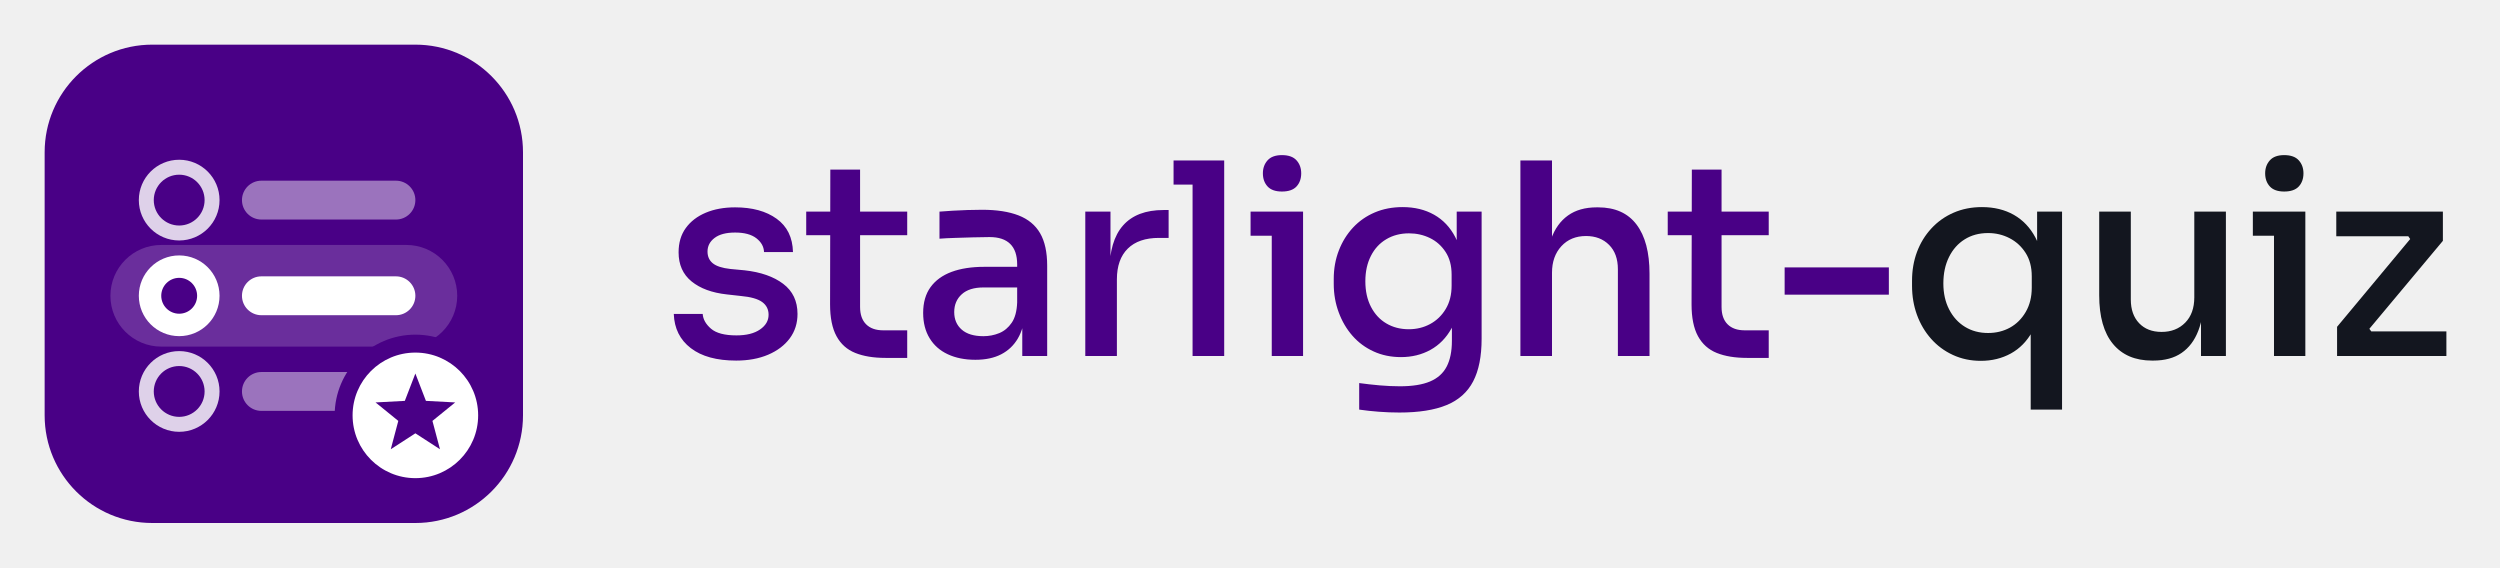
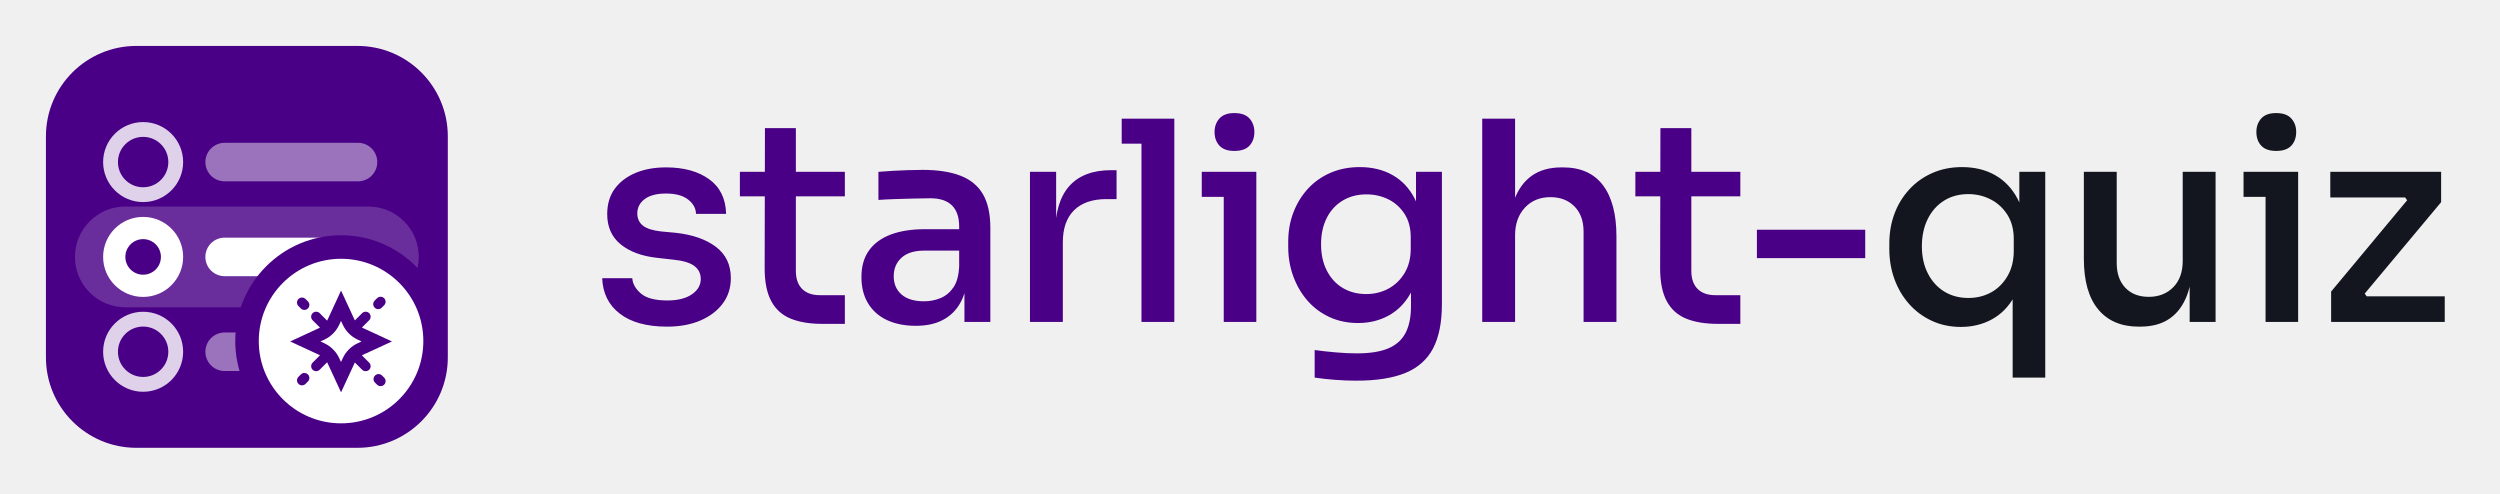
- <svg xmlns="http://www.w3.org/2000/svg" viewBox="-14 -14 783.94 178" width="783.94" height="178">
-   <svg x="0" y="0" width="150" height="150" viewBox="0 0 160 160" overflow="visible">
+ <svg xmlns="http://www.w3.org/2000/svg" viewBox="-16 -16 870.91 172" width="870.91" height="172">
+   <svg x="0" y="0" width="140" height="140" viewBox="0 0 160 160" overflow="visible">
    <rect width="160" height="160" rx="36" fill="#490086" />
-     <rect x="22" y="67" width="116" height="34" rx="17" fill="#fff" opacity="0.18" />
-     <circle cx="45" cy="52" r="11" fill="none" stroke="#fff" stroke-width="5" opacity="0.82" />
-     <rect x="66" y="45.5" width="58" height="13" rx="6.5" fill="#fff" opacity="0.45" />
-     <circle cx="45" cy="84" r="13.5" fill="#fff" />
-     <circle cx="45" cy="84" r="6" fill="#490086" />
-     <rect x="66" y="77.5" width="58" height="13" rx="6.5" fill="#fff" />
-     <circle cx="45" cy="116" r="11" fill="none" stroke="#fff" stroke-width="5" opacity="0.82" />
-     <rect x="66" y="109.5" width="58" height="13" rx="6.5" fill="#fff" opacity="0.45" />
-     <circle cx="124" cy="124" r="27" fill="#490086" />
-     <circle cx="124" cy="124" r="21" fill="#fff" />
-     <path d="M124 110 L127.53 119.15 L137.32 119.67 L129.71 125.85 L132.23 135.33 L124 130 L115.77 135.33 L118.29 125.85 L110.68 119.67 L120.47 119.15 Z" fill="#490086" />
+     <g transform="translate(-14.4,-15.12) scale(1.18)">
+       <rect x="22" y="67" width="116" height="34" rx="17" fill="#fff" opacity=".18" />
+       <circle cx="45" cy="52" r="11" fill="none" stroke="#fff" stroke-width="5" opacity=".82" />
+       <rect x="66" y="45.5" width="58" height="13" rx="6.5" fill="#fff" opacity=".45" />
+       <circle cx="45" cy="84" r="13.5" fill="#fff" />
+       <circle cx="45" cy="84" r="6" fill="#490086" />
+       <rect x="66" y="77.5" width="58" height="13" rx="6.5" fill="#fff" />
+       <circle cx="45" cy="116" r="11" fill="none" stroke="#fff" stroke-width="5" opacity=".82" />
+       <rect x="66" y="109.5" width="58" height="13" rx="6.5" fill="#fff" opacity=".45" />
+     </g>
+     <circle cx="117.5" cy="117.5" r="42.12" fill="#490086" />
+     <circle cx="117.5" cy="117.5" r="32.76" fill="#fff" />
+     <g transform="translate(97.24,95.82) scale(1.6796)" fill="#490086">
+       <path fill-rule="evenodd" clip-rule="evenodd" d="M15.22 7.77 12.06.94 8.91 7.77l-.15.29L7 6.3a1.18 1.18 0 1 0-1.68 1.68l1.75 1.74-.2.1-.04.02L0 13l6.83 3.16.24.11-1.75 1.76A1.18 1.18 0 1 0 7 19.7l1.76-1.76.15.3 3.15 6.82 3.16-6.83.12-.24 1.71 1.71a1.18 1.18 0 1 0 1.68-1.67L17 16.3l.29-.15L24.13 13 17.3 9.84 17 9.7l1.73-1.73a1.18 1.18 0 1 0-1.68-1.67L15.35 8a4.15 4.15 0 0 1-.12-.21l-.01-.03Zm-3.17.36-.42.9a7.27 7.27 0 0 1-3.55 3.55l-.9.42.9.42a7.27 7.27 0 0 1 3.55 3.55l.42.9.42-.9a7.27 7.27 0 0 1 3.55-3.55l.9-.42-.9-.42a7.27 7.27 0 0 1-3.55-3.55l-.42-.9Z" />
+       <path d="M22.27 4.43a1.18 1.18 0 1 0-1.67-1.68l-.57.57a1.18 1.18 0 0 0 1.68 1.67l.56-.56ZM4.2 5.18c-.46.46-1.2.46-1.67 0l-.56-.56a1.18 1.18 0 0 1 1.67-1.68l.57.57c.46.46.46 1.2 0 1.67Zm0 15.64a1.18 1.18 0 0 0-1.67 0l-.56.56a1.18 1.18 0 0 0 1.67 1.68l.57-.57c.46-.46.46-1.2 0-1.67Zm18.07.75a1.18 1.18 0 0 1-1.67 1.68l-.57-.57a1.19 1.19 0 0 1 1.68-1.67l.56.56Z" />
+     </g>
  </svg>
-   <g transform="translate(194,97.64)">
-     <path d="M22.85 1.43Q13.69 1.43 8.61 -2.48Q3.53 -6.38 3.28 -13.19L12.35 -13.19Q12.52 -10.67 14.95 -8.57Q17.39 -6.47 22.93 -6.47Q27.64 -6.47 30.32 -8.32Q33.01 -10.16 33.01 -12.94Q33.01 -15.46 31 -16.93Q28.98 -18.4 24.36 -18.82L19.91 -19.32Q12.94 -20.08 8.86 -23.39Q4.79 -26.71 4.79 -32.51Q4.79 -37.04 7.06 -40.15Q9.32 -43.26 13.31 -44.94Q17.3 -46.62 22.51 -46.62Q30.58 -46.62 35.53 -43.05Q40.49 -39.48 40.66 -32.59L31.58 -32.59Q31.5 -35.11 29.19 -36.92Q26.88 -38.72 22.51 -38.72Q18.31 -38.72 16.09 -37.04Q13.86 -35.36 13.86 -32.76Q13.86 -30.41 15.54 -29.06Q17.22 -27.72 21 -27.3L25.45 -26.88Q33.1 -26.04 37.59 -22.64Q42.08 -19.24 42.08 -13.19Q42.08 -8.82 39.65 -5.54Q37.21 -2.27 32.89 -0.42Q28.56 1.43 22.85 1.43Z M69.68 0.59Q64.05 0.59 60.19 -0.97Q56.32 -2.52 54.31 -6.22Q52.29 -9.91 52.29 -16.21L52.37 -58.46L61.7 -58.46L61.7 -15.37Q61.7 -11.84 63.59 -9.95Q65.48 -8.06 68.92 -8.06L76.48 -8.06L76.48 0.59ZM44.81 -37.88L44.81 -45.28L76.48 -45.28L76.48 -37.88Z M112.56 0L112.56 -13.52L110.96 -13.52L110.96 -28.73Q110.96 -33.01 108.78 -35.15Q106.6 -37.3 102.31 -37.3Q99.96 -37.3 97.1 -37.21Q94.25 -37.13 91.48 -37.04Q88.7 -36.96 86.6 -36.79L86.6 -45.28Q88.54 -45.44 90.76 -45.57Q92.99 -45.7 95.38 -45.78Q97.78 -45.86 99.96 -45.86Q106.85 -45.86 111.38 -44.1Q115.92 -42.34 118.15 -38.51Q120.37 -34.69 120.37 -28.31L120.37 0ZM97.86 1.18Q92.9 1.18 89.21 -0.55Q85.51 -2.27 83.5 -5.59Q81.48 -8.9 81.48 -13.52Q81.48 -18.4 83.79 -21.59Q86.1 -24.78 90.38 -26.38Q94.67 -27.97 100.63 -27.97L111.97 -27.97L111.97 -21.5L100.38 -21.5Q95.93 -21.5 93.58 -19.36Q91.22 -17.22 91.22 -13.78Q91.22 -10.33 93.58 -8.27Q95.93 -6.22 100.38 -6.22Q102.98 -6.22 105.34 -7.18Q107.69 -8.15 109.24 -10.42Q110.8 -12.68 110.96 -16.8L113.48 -13.52Q113.06 -8.74 111.17 -5.5Q109.28 -2.27 105.97 -0.55Q102.65 1.18 97.86 1.18Z M132.32 0L132.32 -45.28L140.22 -45.28L140.22 -26.29L139.88 -26.29Q139.88 -36.12 144.17 -40.95Q148.45 -45.78 156.85 -45.78L158.45 -45.78L158.45 -37.04L155.42 -37.04Q149.04 -37.04 145.64 -33.68Q142.23 -30.32 142.23 -24.02L142.23 0Z M165.96 0L165.96 -61.32L175.88 -61.32L175.88 0ZM160 -53.76L160 -61.32L175.88 -61.32L175.88 -53.76Z M190.79 0L190.79 -45.28L200.61 -45.28L200.61 0ZM184.15 -37.72L184.15 -45.28L200.61 -45.28L200.61 -37.72ZM193.98 -51.58Q190.95 -51.58 189.48 -53.17Q188.01 -54.77 188.01 -57.29Q188.01 -59.72 189.48 -61.36Q190.95 -63 193.98 -63Q197.09 -63 198.56 -61.36Q200.03 -59.72 200.03 -57.29Q200.03 -54.77 198.56 -53.17Q197.09 -51.58 193.98 -51.58Z M230.81 17.72Q227.62 17.72 224.34 17.47Q221.07 17.22 218.21 16.8L218.21 8.48Q221.24 8.9 224.6 9.2Q227.96 9.49 230.98 9.49Q236.86 9.49 240.43 7.98Q244 6.47 245.64 3.32Q247.28 0.17 247.28 -4.79L247.28 -13.61L249.88 -19.66Q249.63 -13.1 247.15 -8.65Q244.67 -4.2 240.56 -1.93Q236.44 0.34 231.32 0.34Q226.61 0.34 222.75 -1.43Q218.88 -3.19 216.11 -6.34Q213.34 -9.49 211.79 -13.69Q210.23 -17.89 210.23 -22.6L210.23 -24.19Q210.23 -28.98 211.83 -33.1Q213.42 -37.21 216.28 -40.28Q219.14 -43.34 223.08 -45.02Q227.03 -46.7 231.82 -46.7Q237.45 -46.7 241.69 -44.31Q245.93 -41.92 248.33 -37.3Q250.72 -32.68 250.97 -26.04L248.79 -25.79L248.79 -45.28L256.6 -45.28L256.6 -5.38Q256.6 2.86 253.95 7.94Q251.31 13.02 245.64 15.37Q239.97 17.72 230.81 17.72ZM233.75 -8.4Q237.45 -8.4 240.47 -10.04Q243.5 -11.68 245.34 -14.74Q247.19 -17.81 247.19 -22.09L247.19 -25.54Q247.19 -29.74 245.3 -32.63Q243.41 -35.53 240.39 -37Q237.36 -38.47 233.84 -38.47Q229.8 -38.47 226.7 -36.62Q223.59 -34.78 221.87 -31.37Q220.14 -27.97 220.14 -23.44Q220.14 -18.82 221.91 -15.41Q223.67 -12.01 226.74 -10.21Q229.8 -8.4 233.75 -8.4Z M268.76 0L268.76 -61.32L278.67 -61.32L278.67 -25.12L276.65 -25.12Q276.65 -31.84 278.38 -36.67Q280.1 -41.5 283.67 -44.06Q287.24 -46.62 292.7 -46.62L293.12 -46.62Q301.1 -46.62 305.17 -41.24Q309.25 -35.87 309.25 -25.79L309.25 0L299.33 0L299.33 -27.22Q299.33 -32.09 296.56 -34.86Q293.79 -37.63 289.34 -37.63Q284.55 -37.63 281.61 -34.44Q278.67 -31.25 278.67 -26.12L278.67 0Z M339.82 0.59Q334.19 0.59 330.33 -0.97Q326.47 -2.52 324.45 -6.22Q322.43 -9.91 322.43 -16.21L322.52 -58.46L331.84 -58.46L331.84 -15.37Q331.84 -11.84 333.73 -9.95Q335.62 -8.06 339.07 -8.06L346.63 -8.06L346.63 0.59ZM314.96 -37.88L314.96 -45.28L346.63 -45.28L346.63 -37.88Z M351.62 -19.24L351.62 -27.8L384.3 -27.8L384.3 -19.24Z " fill="#490086" />
-     <path d="M428.78 16.8L428.78 -13.44L432.05 -19.32Q431.89 -12.35 429.32 -7.73Q426.76 -3.11 422.56 -0.8Q418.36 1.51 413.15 1.51Q408.37 1.51 404.38 -0.34Q400.39 -2.18 397.53 -5.42Q394.67 -8.65 393.12 -12.89Q391.57 -17.14 391.57 -22.01L391.57 -23.6Q391.57 -28.48 393.12 -32.63Q394.67 -36.79 397.61 -39.98Q400.55 -43.18 404.59 -44.94Q408.62 -46.7 413.49 -46.7Q419.2 -46.7 423.49 -44.27Q427.77 -41.83 430.25 -37.17Q432.73 -32.51 432.89 -25.87L430.79 -25.87L430.79 -45.28L438.61 -45.28L438.61 16.8ZM415.42 -7.22Q419.2 -7.22 422.27 -8.9Q425.33 -10.58 427.22 -13.82Q429.11 -17.05 429.11 -21.42L429.11 -25.03Q429.11 -29.32 427.18 -32.34Q425.25 -35.36 422.14 -36.96Q419.03 -38.56 415.42 -38.56Q411.22 -38.56 408.07 -36.58Q404.92 -34.61 403.16 -31.04Q401.39 -27.47 401.39 -22.76Q401.39 -18.14 403.2 -14.62Q405.01 -11.09 408.16 -9.16Q411.31 -7.22 415.42 -7.22Z M466.81 1.43Q458.91 1.43 454.59 -3.78Q450.26 -8.99 450.26 -19.07L450.26 -45.28L460.17 -45.28L460.17 -17.72Q460.17 -13.02 462.78 -10.29Q465.38 -7.56 469.83 -7.56Q474.37 -7.56 477.23 -10.46Q480.08 -13.36 480.08 -18.4L480.08 -45.28L489.99 -45.28L489.99 0L482.18 0L482.18 -19.32L483.11 -19.32Q483.11 -12.52 481.34 -7.94Q479.58 -3.36 476.09 -0.97Q472.61 1.43 467.23 1.43Z M505.07 0L505.07 -45.28L514.9 -45.28L514.9 0ZM498.44 -37.72L498.44 -45.28L514.9 -45.28L514.9 -37.72ZM508.26 -51.58Q505.24 -51.58 503.77 -53.17Q502.3 -54.77 502.3 -57.29Q502.3 -59.72 503.77 -61.36Q505.24 -63 508.26 -63Q511.37 -63 512.84 -61.36Q514.31 -59.72 514.31 -57.29Q514.31 -54.77 512.84 -53.17Q511.37 -51.58 508.26 -51.58Z M524.85 0L524.85 -9.16L548.29 -37.3L548.29 -35.95L546.78 -38.14L548.04 -37.55L524.6 -37.55L524.6 -45.28L558.03 -45.28L558.03 -36.12L534.51 -7.98L534.51 -9.16L536.19 -6.89L534.93 -7.73L559.13 -7.73L559.13 0Z " fill="#13161f" />
+   <g transform="translate(190,96.14)">
+     <path d="M26.38 1.65Q15.81 1.65 9.94 -2.86Q4.07 -7.37 3.78 -15.23L14.26 -15.23Q14.45 -12.32 17.27 -9.89Q20.08 -7.47 26.48 -7.47Q31.91 -7.47 35.02 -9.6Q38.12 -11.74 38.12 -14.94Q38.12 -17.85 35.79 -19.55Q33.47 -21.24 28.13 -21.73L22.99 -22.31Q14.94 -23.18 10.23 -27.01Q5.53 -30.85 5.53 -37.54Q5.53 -42.78 8.15 -46.37Q10.77 -49.95 15.37 -51.89Q19.98 -53.83 26 -53.83Q35.31 -53.83 41.03 -49.71Q46.75 -45.59 46.95 -37.64L36.47 -37.64Q36.38 -40.55 33.71 -42.63Q31.04 -44.72 26 -44.72Q21.15 -44.72 18.58 -42.78Q16.01 -40.84 16.01 -37.83Q16.01 -35.11 17.95 -33.56Q19.89 -32.01 24.25 -31.52L29.39 -31.04Q38.22 -30.07 43.41 -26.14Q48.6 -22.21 48.6 -15.23Q48.6 -10.18 45.78 -6.4Q42.97 -2.62 37.98 -0.48Q32.98 1.65 26.38 1.65Z M80.46 0.68Q73.96 0.68 69.5 -1.12Q65.04 -2.91 62.71 -7.18Q60.38 -11.45 60.38 -18.72L60.48 -67.51L71.25 -67.51L71.25 -17.75Q71.25 -13.68 73.43 -11.49Q75.61 -9.31 79.59 -9.31L88.32 -9.31L88.32 0.68ZM51.75 -43.75L51.75 -52.28L88.32 -52.28L88.32 -43.75Z M129.98 0L129.98 -15.62L128.14 -15.62L128.14 -33.17Q128.14 -38.12 125.62 -40.59Q123.09 -43.07 118.15 -43.07Q115.43 -43.07 112.13 -42.97Q108.83 -42.87 105.63 -42.78Q102.43 -42.68 100.01 -42.49L100.01 -52.28Q102.24 -52.48 104.81 -52.62Q107.38 -52.77 110.14 -52.86Q112.91 -52.96 115.43 -52.96Q123.38 -52.96 128.62 -50.92Q133.86 -48.89 136.43 -44.47Q139 -40.06 139 -32.69L139 0ZM113.01 1.36Q107.28 1.36 103.01 -0.63Q98.75 -2.62 96.42 -6.45Q94.09 -10.28 94.09 -15.62Q94.09 -21.24 96.76 -24.93Q99.43 -28.61 104.37 -30.46Q109.32 -32.3 116.21 -32.3L129.3 -32.3L129.3 -24.83L115.92 -24.83Q110.77 -24.83 108.06 -22.36Q105.34 -19.89 105.34 -15.91Q105.34 -11.93 108.06 -9.55Q110.77 -7.18 115.92 -7.18Q118.92 -7.18 121.64 -8.29Q124.35 -9.41 126.15 -12.03Q127.94 -14.65 128.14 -19.4L131.05 -15.62Q130.56 -10.09 128.38 -6.35Q126.2 -2.62 122.37 -0.63Q118.53 1.36 113.01 1.36Z M152.8 0L152.8 -52.28L161.92 -52.28L161.92 -30.36L161.53 -30.36Q161.53 -41.71 166.48 -47.29Q171.42 -52.86 181.12 -52.86L182.97 -52.86L182.97 -42.78L179.47 -42.78Q172.1 -42.78 168.17 -38.9Q164.25 -35.02 164.25 -27.74L164.25 0Z M191.65 0L191.65 -70.81L203.09 -70.81L203.09 0ZM184.76 -62.08L184.76 -70.81L203.09 -70.81L203.09 -62.08Z M220.31 0L220.31 -52.28L231.66 -52.28L231.66 0ZM212.65 -43.55L212.65 -52.28L231.66 -52.28L231.66 -43.55ZM224 -59.56Q220.51 -59.56 218.81 -61.4Q217.11 -63.24 217.11 -66.15Q217.11 -68.97 218.81 -70.86Q220.51 -72.75 224 -72.75Q227.59 -72.75 229.28 -70.86Q230.98 -68.97 230.98 -66.15Q230.98 -63.24 229.28 -61.4Q227.59 -59.56 224 -59.56Z M266.53 20.47Q262.85 20.47 259.06 20.18Q255.28 19.89 251.98 19.4L251.98 9.8Q255.47 10.28 259.35 10.62Q263.23 10.96 266.73 10.96Q273.52 10.96 277.64 9.22Q281.76 7.47 283.65 3.83Q285.54 0.19 285.54 -5.53L285.54 -15.71L288.55 -22.7Q288.26 -15.13 285.4 -9.99Q282.54 -4.85 277.78 -2.23Q273.03 0.39 267.11 0.39Q261.68 0.39 257.22 -1.65Q252.76 -3.69 249.56 -7.32Q246.36 -10.96 244.56 -15.81Q242.77 -20.66 242.77 -26.09L242.77 -27.94Q242.77 -33.47 244.61 -38.22Q246.45 -42.97 249.75 -46.51Q253.05 -50.05 257.61 -51.99Q262.17 -53.93 267.7 -53.93Q274.19 -53.93 279.09 -51.17Q283.99 -48.4 286.76 -43.07Q289.52 -37.73 289.81 -30.07L287.29 -29.78L287.29 -52.28L296.31 -52.28L296.31 -6.21Q296.31 3.3 293.26 9.17Q290.2 15.04 283.65 17.75Q277.1 20.47 266.53 20.47ZM269.93 -9.7Q274.19 -9.7 277.69 -11.59Q281.18 -13.48 283.31 -17.02Q285.45 -20.56 285.45 -25.51L285.45 -29.49Q285.45 -34.34 283.26 -37.68Q281.08 -41.03 277.59 -42.73Q274.1 -44.43 270.02 -44.43Q265.37 -44.43 261.78 -42.29Q258.19 -40.16 256.2 -36.23Q254.21 -32.3 254.21 -27.06Q254.21 -21.73 256.25 -17.8Q258.29 -13.87 261.83 -11.79Q265.37 -9.7 269.93 -9.7Z M310.35 0L310.35 -70.81L321.8 -70.81L321.8 -29L319.47 -29Q319.47 -36.76 321.46 -42.34Q323.45 -47.92 327.57 -50.88Q331.69 -53.83 338 -53.83L338.48 -53.83Q347.7 -53.83 352.4 -47.63Q357.11 -41.42 357.11 -29.78L357.11 0L345.66 0L345.66 -31.43Q345.66 -37.05 342.46 -40.26Q339.26 -43.46 334.12 -43.46Q328.59 -43.46 325.19 -39.77Q321.8 -36.08 321.8 -30.17L321.8 0Z M392.41 0.68Q385.91 0.68 381.45 -1.12Q376.99 -2.91 374.66 -7.18Q372.33 -11.45 372.33 -18.72L372.43 -67.51L383.2 -67.51L383.2 -17.75Q383.2 -13.68 385.38 -11.49Q387.56 -9.31 391.54 -9.31L400.27 -9.31L400.27 0.68ZM363.7 -43.75L363.7 -52.28L400.27 -52.28L400.27 -43.75Z M406.04 -22.21L406.04 -32.11L443.78 -32.11L443.78 -22.21Z " fill="#490086" />
+     <path d="M495.14 19.4L495.14 -15.52L498.92 -22.31Q498.73 -14.26 495.77 -8.92Q492.81 -3.59 487.96 -0.92Q483.11 1.75 477.09 1.75Q471.57 1.75 466.96 -0.39Q462.35 -2.52 459.05 -6.26Q455.75 -9.99 453.96 -14.89Q452.17 -19.79 452.17 -25.41L452.17 -27.26Q452.17 -32.88 453.96 -37.68Q455.75 -42.49 459.15 -46.17Q462.54 -49.86 467.2 -51.89Q471.86 -53.93 477.48 -53.93Q484.08 -53.93 489.03 -51.12Q493.97 -48.31 496.83 -42.92Q499.7 -37.54 499.89 -29.88L497.46 -29.88L497.46 -52.28L506.49 -52.28L506.49 19.4ZM479.71 -8.34Q484.08 -8.34 487.62 -10.28Q491.16 -12.22 493.34 -15.96Q495.52 -19.69 495.52 -24.73L495.52 -28.91Q495.52 -33.85 493.29 -37.34Q491.06 -40.84 487.47 -42.68Q483.88 -44.52 479.71 -44.52Q474.86 -44.52 471.23 -42.24Q467.59 -39.96 465.55 -35.84Q463.51 -31.72 463.51 -26.29Q463.51 -20.95 465.6 -16.88Q467.69 -12.8 471.32 -10.57Q474.96 -8.34 479.71 -8.34Z M539.05 1.65Q529.94 1.65 524.94 -4.36Q519.94 -10.38 519.94 -22.02L519.94 -52.28L531.39 -52.28L531.39 -20.47Q531.39 -15.03 534.4 -11.88Q537.4 -8.73 542.55 -8.73Q547.78 -8.73 551.08 -12.08Q554.38 -15.42 554.38 -21.24L554.38 -52.28L565.83 -52.28L565.83 0L556.8 0L556.8 -22.31L557.87 -22.31Q557.87 -14.45 555.83 -9.17Q553.8 -3.88 549.77 -1.12Q545.75 1.65 539.54 1.65Z M583.24 0L583.24 -52.28L594.59 -52.28L594.59 0ZM575.57 -43.55L575.57 -52.28L594.59 -52.28L594.59 -43.55ZM586.92 -59.56Q583.43 -59.56 581.73 -61.4Q580.04 -63.24 580.04 -66.15Q580.04 -68.97 581.73 -70.86Q583.43 -72.75 586.92 -72.75Q590.51 -72.75 592.21 -70.86Q593.91 -68.97 593.91 -66.15Q593.91 -63.24 592.21 -61.4Q590.51 -59.56 586.92 -59.56Z M606.08 0L606.08 -10.57L633.14 -43.07L633.14 -41.52L631.4 -44.04L632.85 -43.36L605.79 -43.36L605.79 -52.28L644.4 -52.28L644.4 -41.71L617.24 -9.21L617.24 -10.57L619.18 -7.95L617.72 -8.92L645.66 -8.92L645.66 0Z " fill="#13161f" />
  </g>
</svg>
